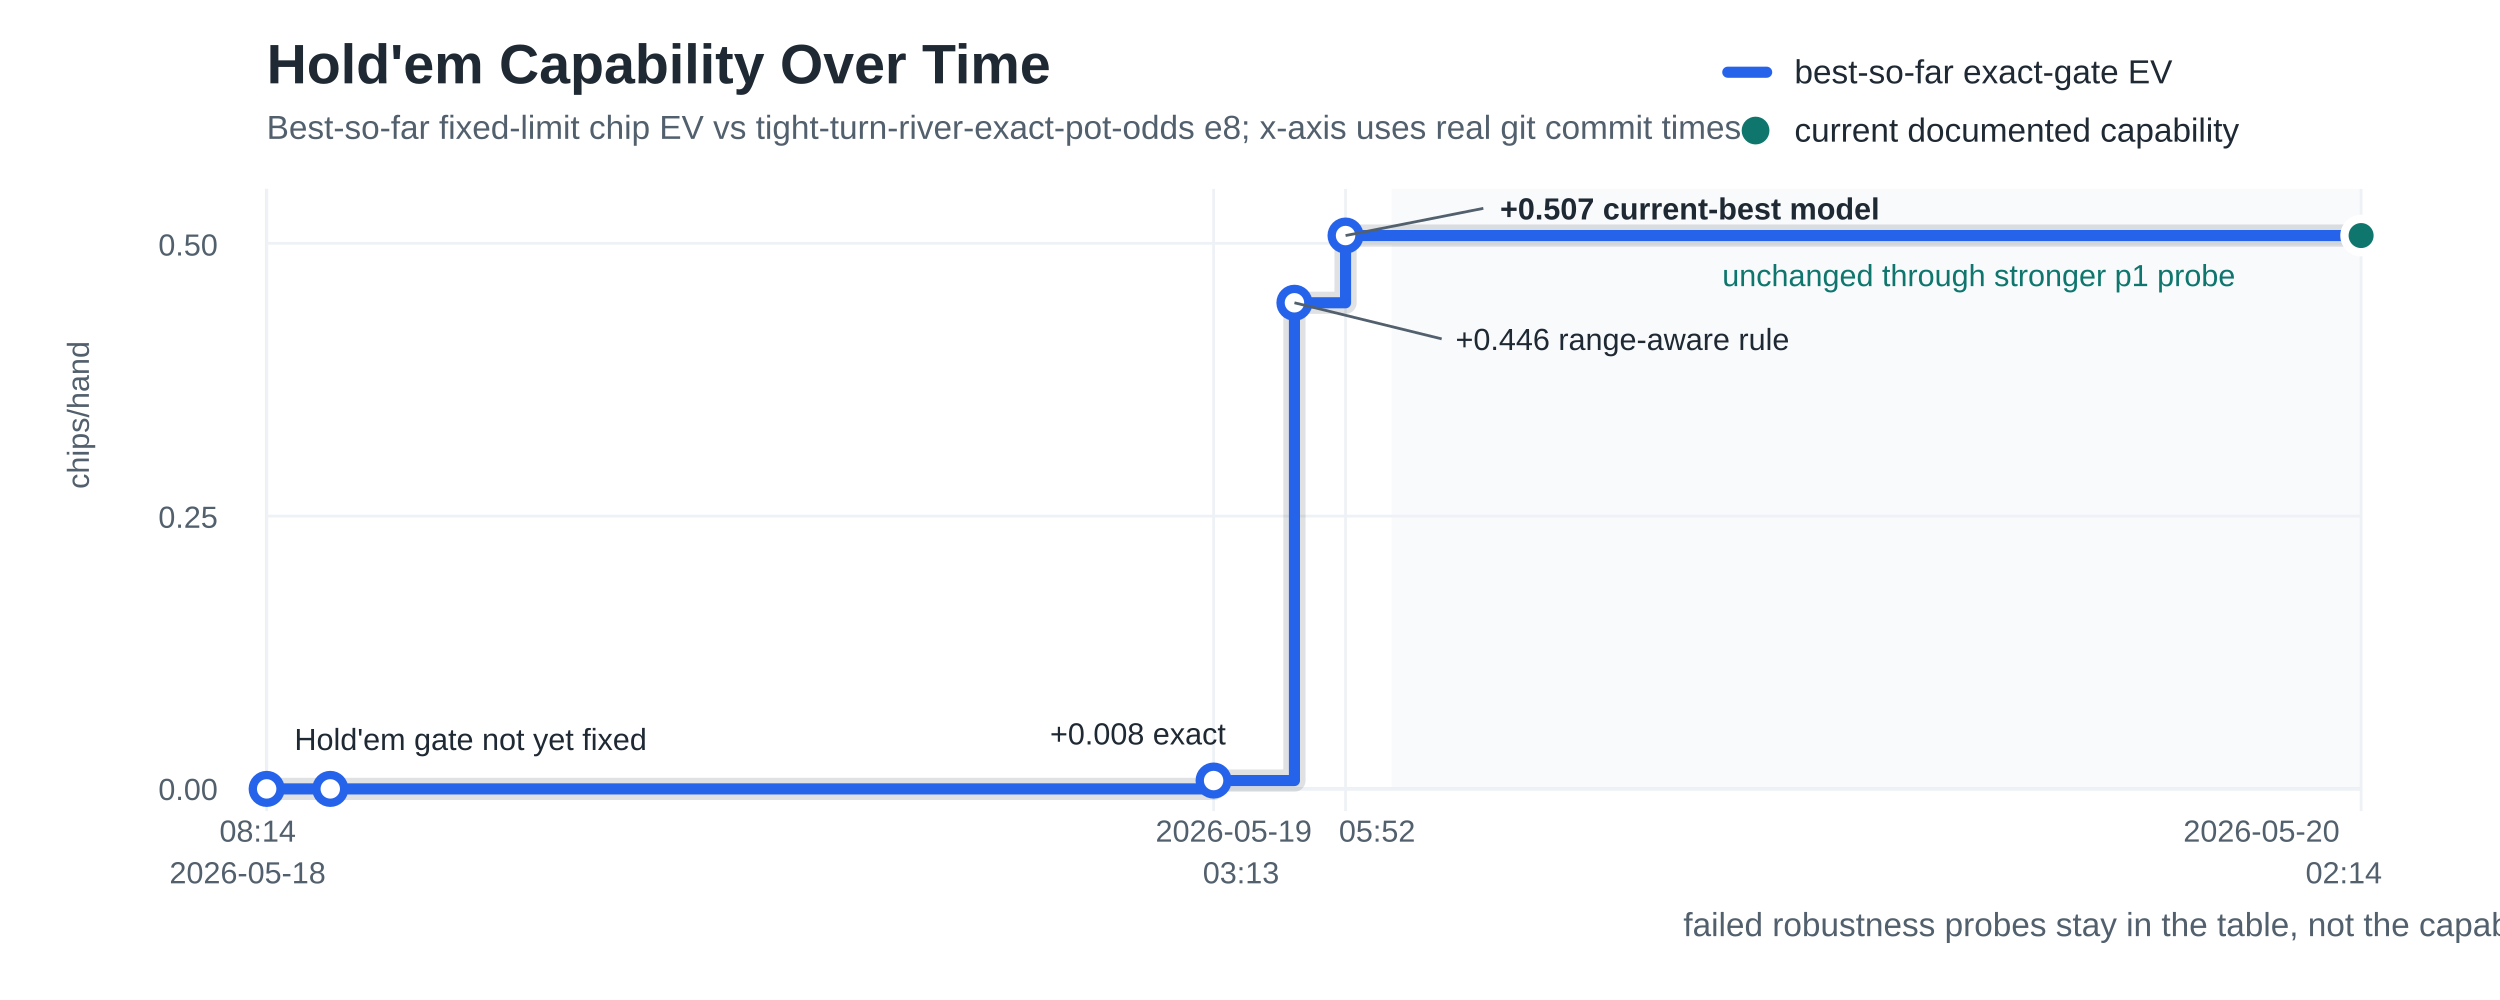
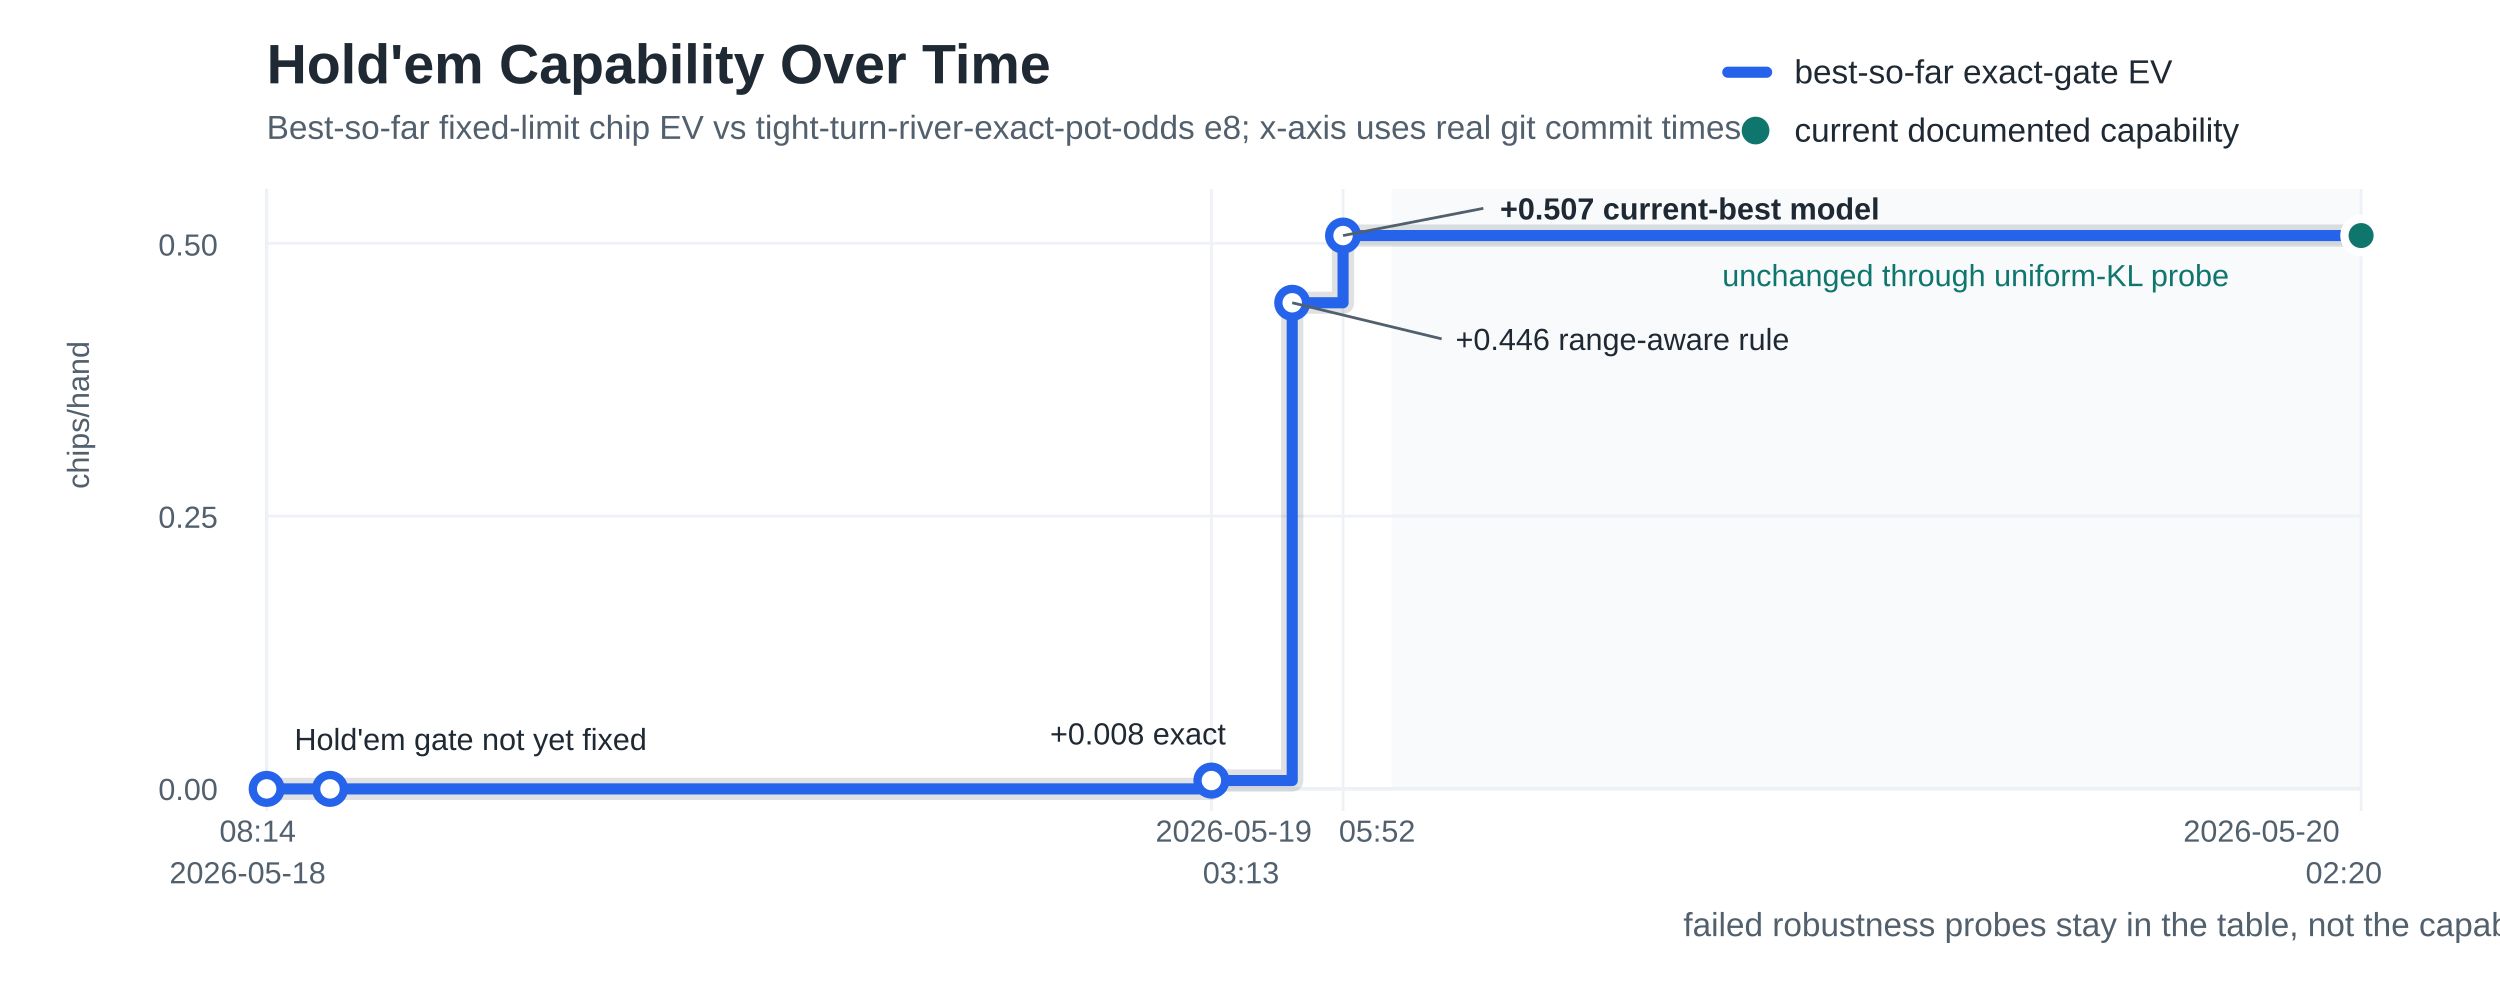
<svg xmlns="http://www.w3.org/2000/svg" width="900" height="360" viewBox="0 0 900 360" role="img" aria-labelledby="title desc">
  <rect width="900" height="360" fill="#ffffff" />
  <rect x="501" y="68" width="349" height="216" fill="#f8fafc" />
  <text x="96" y="30" font-family="Arial, Helvetica, sans-serif" font-size="20" font-weight="700" fill="#1f2933">Hold'em Capability Over Time</text>
  <text x="96" y="50" font-family="Arial, Helvetica, sans-serif" font-size="12" fill="#52606d">Best-so-far fixed-limit chip EV vs tight-turn-river-exact-pot-odds e8; x-axis uses real git commit times</text>
  <g stroke="#d9e2ec" stroke-width="1">
    <line x1="96" y1="284" x2="850" y2="284" />
    <line x1="96" y1="68" x2="96" y2="284" />
  </g>
  <g font-family="Arial, Helvetica, sans-serif" font-size="11" fill="#52606d">
    <line x1="96" y1="284.0" x2="850" y2="284.0" stroke="#eef2f6" stroke-width="1" />
    <text x="57" y="288">0.00</text>
    <line x1="96" y1="185.8" x2="850" y2="185.8" stroke="#eef2f6" stroke-width="1" />
    <text x="57" y="190">0.25</text>
    <line x1="96" y1="87.6" x2="850" y2="87.6" stroke="#eef2f6" stroke-width="1" />
    <text x="57" y="92">0.50</text>
    <text x="32" y="176" transform="rotate(-90 32 176)">chips/hand</text>
  </g>
  <g stroke="#eef2f6" stroke-width="1">
    <line x1="96.0" y1="68" x2="96.0" y2="292" />
-     <line x1="436.9" y1="68" x2="436.9" y2="292" />
-     <line x1="484.4" y1="68" x2="484.4" y2="292" />
+     <line x1="436.1" y1="68" x2="436.1" y2="292" />
+     <line x1="483.5" y1="68" x2="483.5" y2="292" />
    <line x1="850.0" y1="68" x2="850.0" y2="292" />
  </g>
-   <path d="M 96.0 284.0 L 118.9 284.0 L 118.9 284.0 L 436.9 284.0 L 436.9 281.0 L 466.0 281.0 L 466.0 109.0 L 484.4 109.0 L 484.4 84.8 L 850.0 84.8 L 850.0 84.8" fill="none" stroke="#1f2933" stroke-opacity="0.14" stroke-width="8" stroke-linecap="round" stroke-linejoin="round" />
-   <path d="M 96.0 284.0 L 118.9 284.0 L 118.9 284.0 L 436.9 284.0 L 436.9 281.0 L 466.0 281.0 L 466.0 109.0 L 484.4 109.0 L 484.4 84.8 L 850.0 84.8 L 850.0 84.8" fill="none" stroke="#2563eb" stroke-width="4" stroke-linecap="round" stroke-linejoin="round" />
+   <path d="M 96.0 284.0 L 118.8 284.0 L 118.8 284.0 L 436.1 284.0 L 436.1 281.0 L 465.2 281.0 L 465.2 109.0 L 483.5 109.0 L 483.5 84.8 L 850.0 84.8 L 850.0 84.8" fill="none" stroke="#1f2933" stroke-opacity="0.14" stroke-width="8" stroke-linecap="round" stroke-linejoin="round" />
+   <path d="M 96.0 284.0 L 118.8 284.0 L 118.8 284.0 L 436.1 284.0 L 436.1 281.0 L 465.2 281.0 L 465.2 109.0 L 483.5 109.0 L 483.5 84.8 L 850.0 84.8 L 850.0 84.8" fill="none" stroke="#2563eb" stroke-width="4" stroke-linecap="round" stroke-linejoin="round" />
  <g fill="#ffffff" stroke="#2563eb" stroke-width="3">
    <circle cx="96.0" cy="284.0" r="5" />
-     <circle cx="118.9" cy="284.0" r="5" />
-     <circle cx="436.9" cy="281.0" r="5" />
-     <circle cx="466.0" cy="109.0" r="5" />
-     <circle cx="484.4" cy="84.8" r="5" />
+     <circle cx="118.8" cy="284.0" r="5" />
+     <circle cx="436.1" cy="281.0" r="5" />
+     <circle cx="465.2" cy="109.0" r="5" />
+     <circle cx="483.5" cy="84.8" r="5" />
  </g>
  <circle cx="850.0" cy="84.8" r="6" fill="#0f766e" stroke="#ffffff" stroke-width="3" />
  <g font-family="Arial, Helvetica, sans-serif" font-size="11" fill="#1f2933">
    <text x="106" y="270">Hold'em gate not yet fixed</text>
    <text x="378" y="268">+0.008 exact</text>
-     <line x1="466.0" y1="109.0" x2="519" y2="122" stroke="#52606d" stroke-width="1" />
+     <line x1="465.2" y1="109.0" x2="519" y2="122" stroke="#52606d" stroke-width="1" />
    <text x="524" y="126">+0.446 range-aware rule</text>
-     <line x1="484.4" y1="84.8" x2="534" y2="75" stroke="#52606d" stroke-width="1" />
+     <line x1="483.5" y1="84.8" x2="534" y2="75" stroke="#52606d" stroke-width="1" />
    <text x="540" y="79" font-weight="700">+0.507 current-best model</text>
-     <text x="620" y="103" fill="#0f766e">unchanged through stronger p1 probe</text>
+     <text x="620" y="103" fill="#0f766e">unchanged through uniform-KL probe</text>
  </g>
  <g font-family="Arial, Helvetica, sans-serif" font-size="11" fill="#52606d">
    <text x="61" y="318">2026-05-18</text>
    <text x="79" y="303">08:14</text>
    <text x="416" y="303">2026-05-19</text>
    <text x="433" y="318">03:13</text>
    <text x="482" y="303">05:52</text>
    <text x="786" y="303">2026-05-20</text>
-     <text x="830" y="318">02:14</text>
+     <text x="830" y="318">02:20</text>
  </g>
  <g font-family="Arial, Helvetica, sans-serif" font-size="12" fill="#1f2933">
    <rect x="620" y="24" width="18" height="4" fill="#2563eb" rx="2" />
    <text x="646" y="30">best-so-far exact-gate EV</text>
    <circle cx="632" cy="47" r="5" fill="#0f766e" />
    <text x="646" y="51">current documented capability</text>
    <text x="606" y="337" fill="#52606d">failed robustness probes stay in the table, not the capability line</text>
  </g>
</svg>
